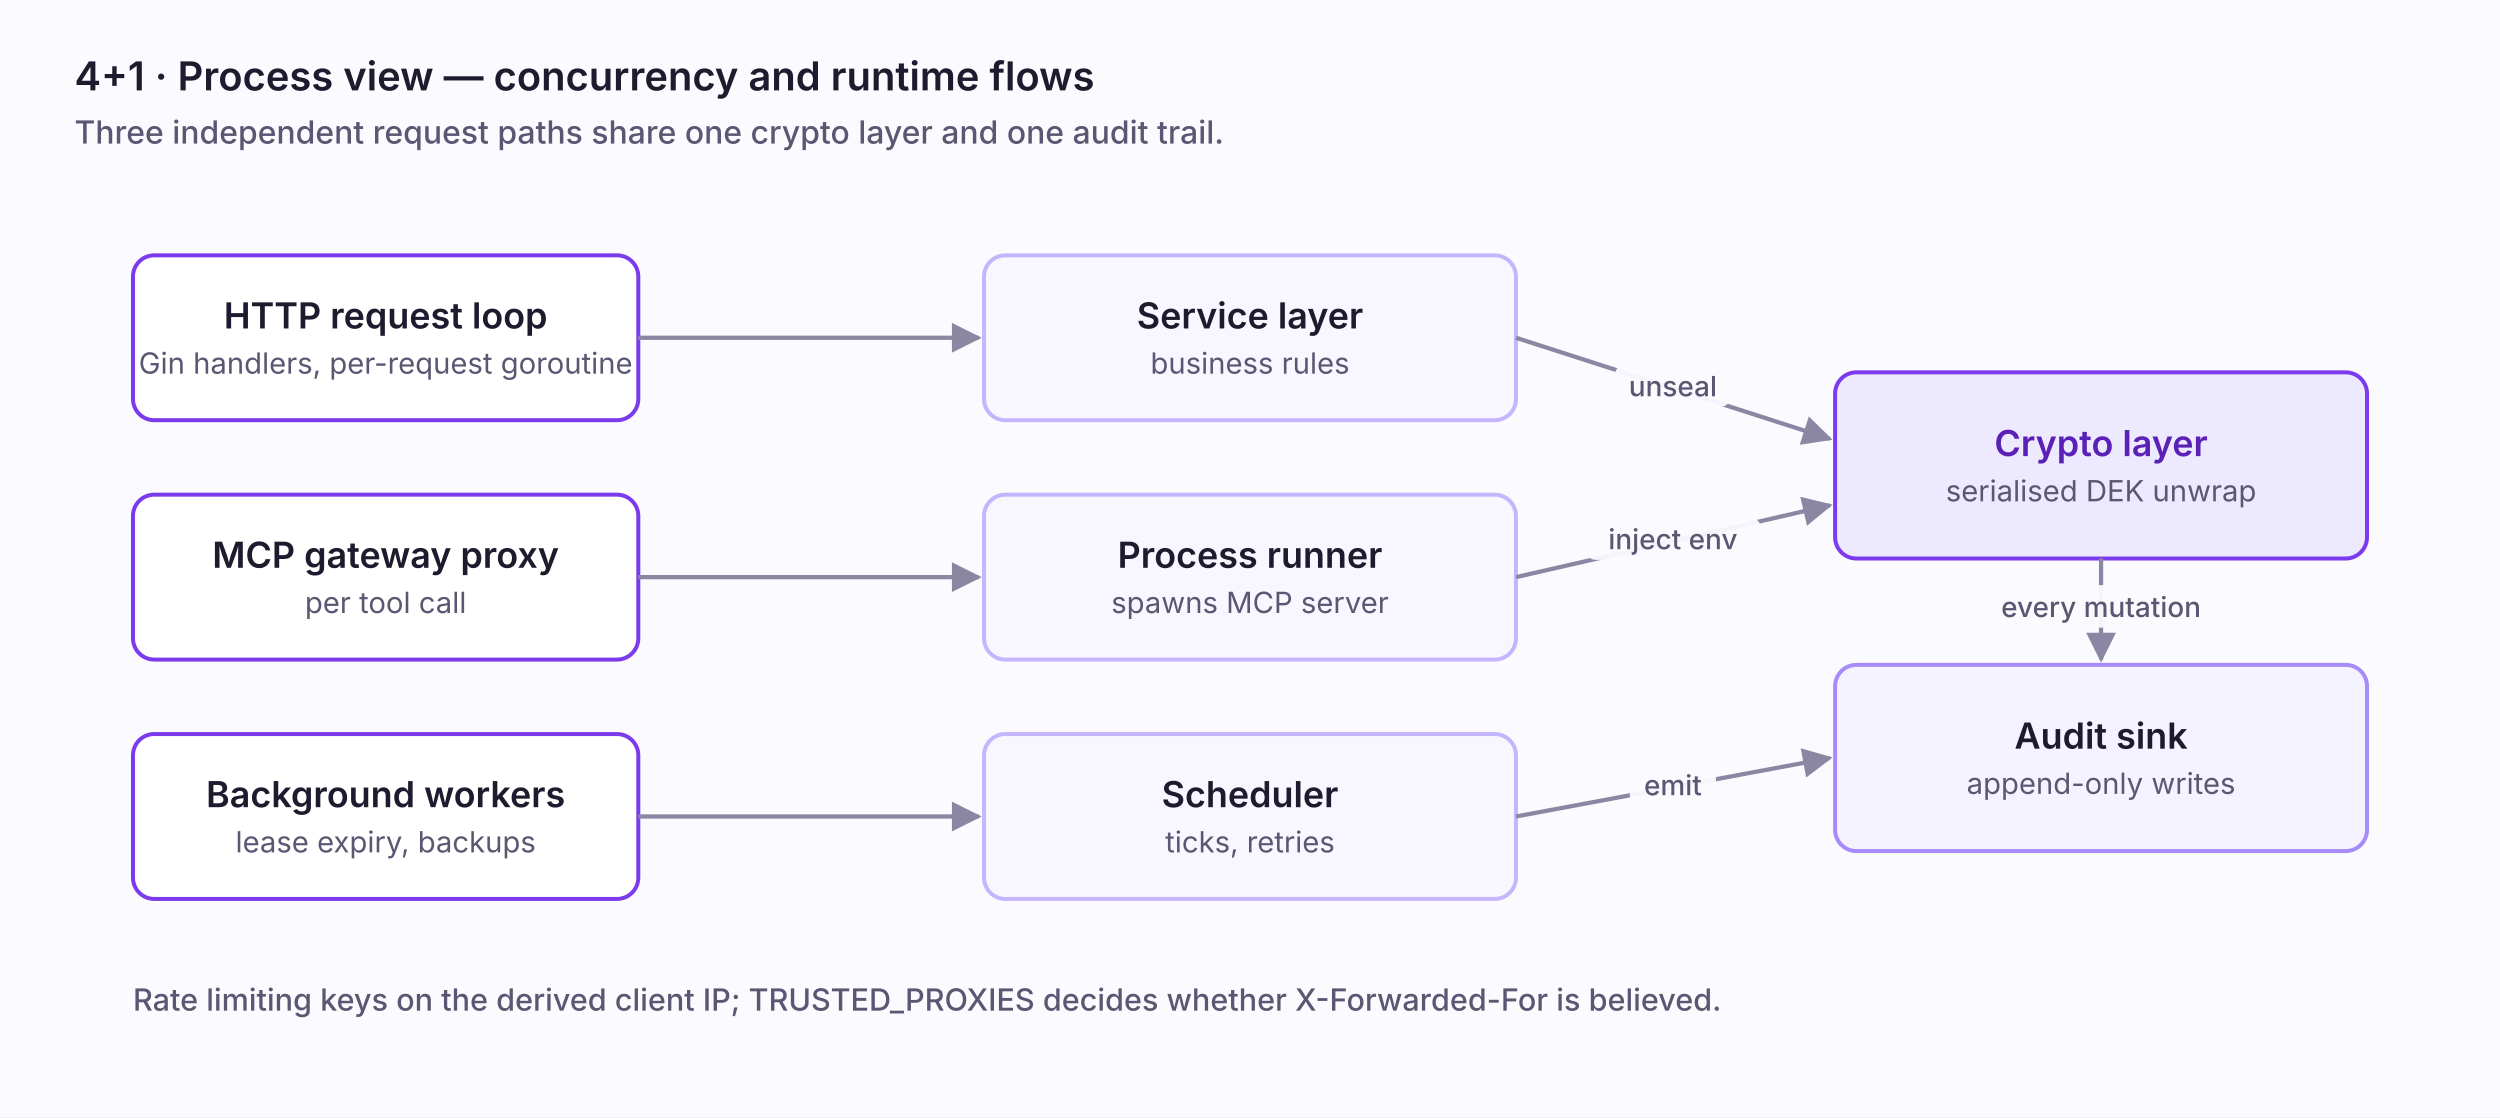
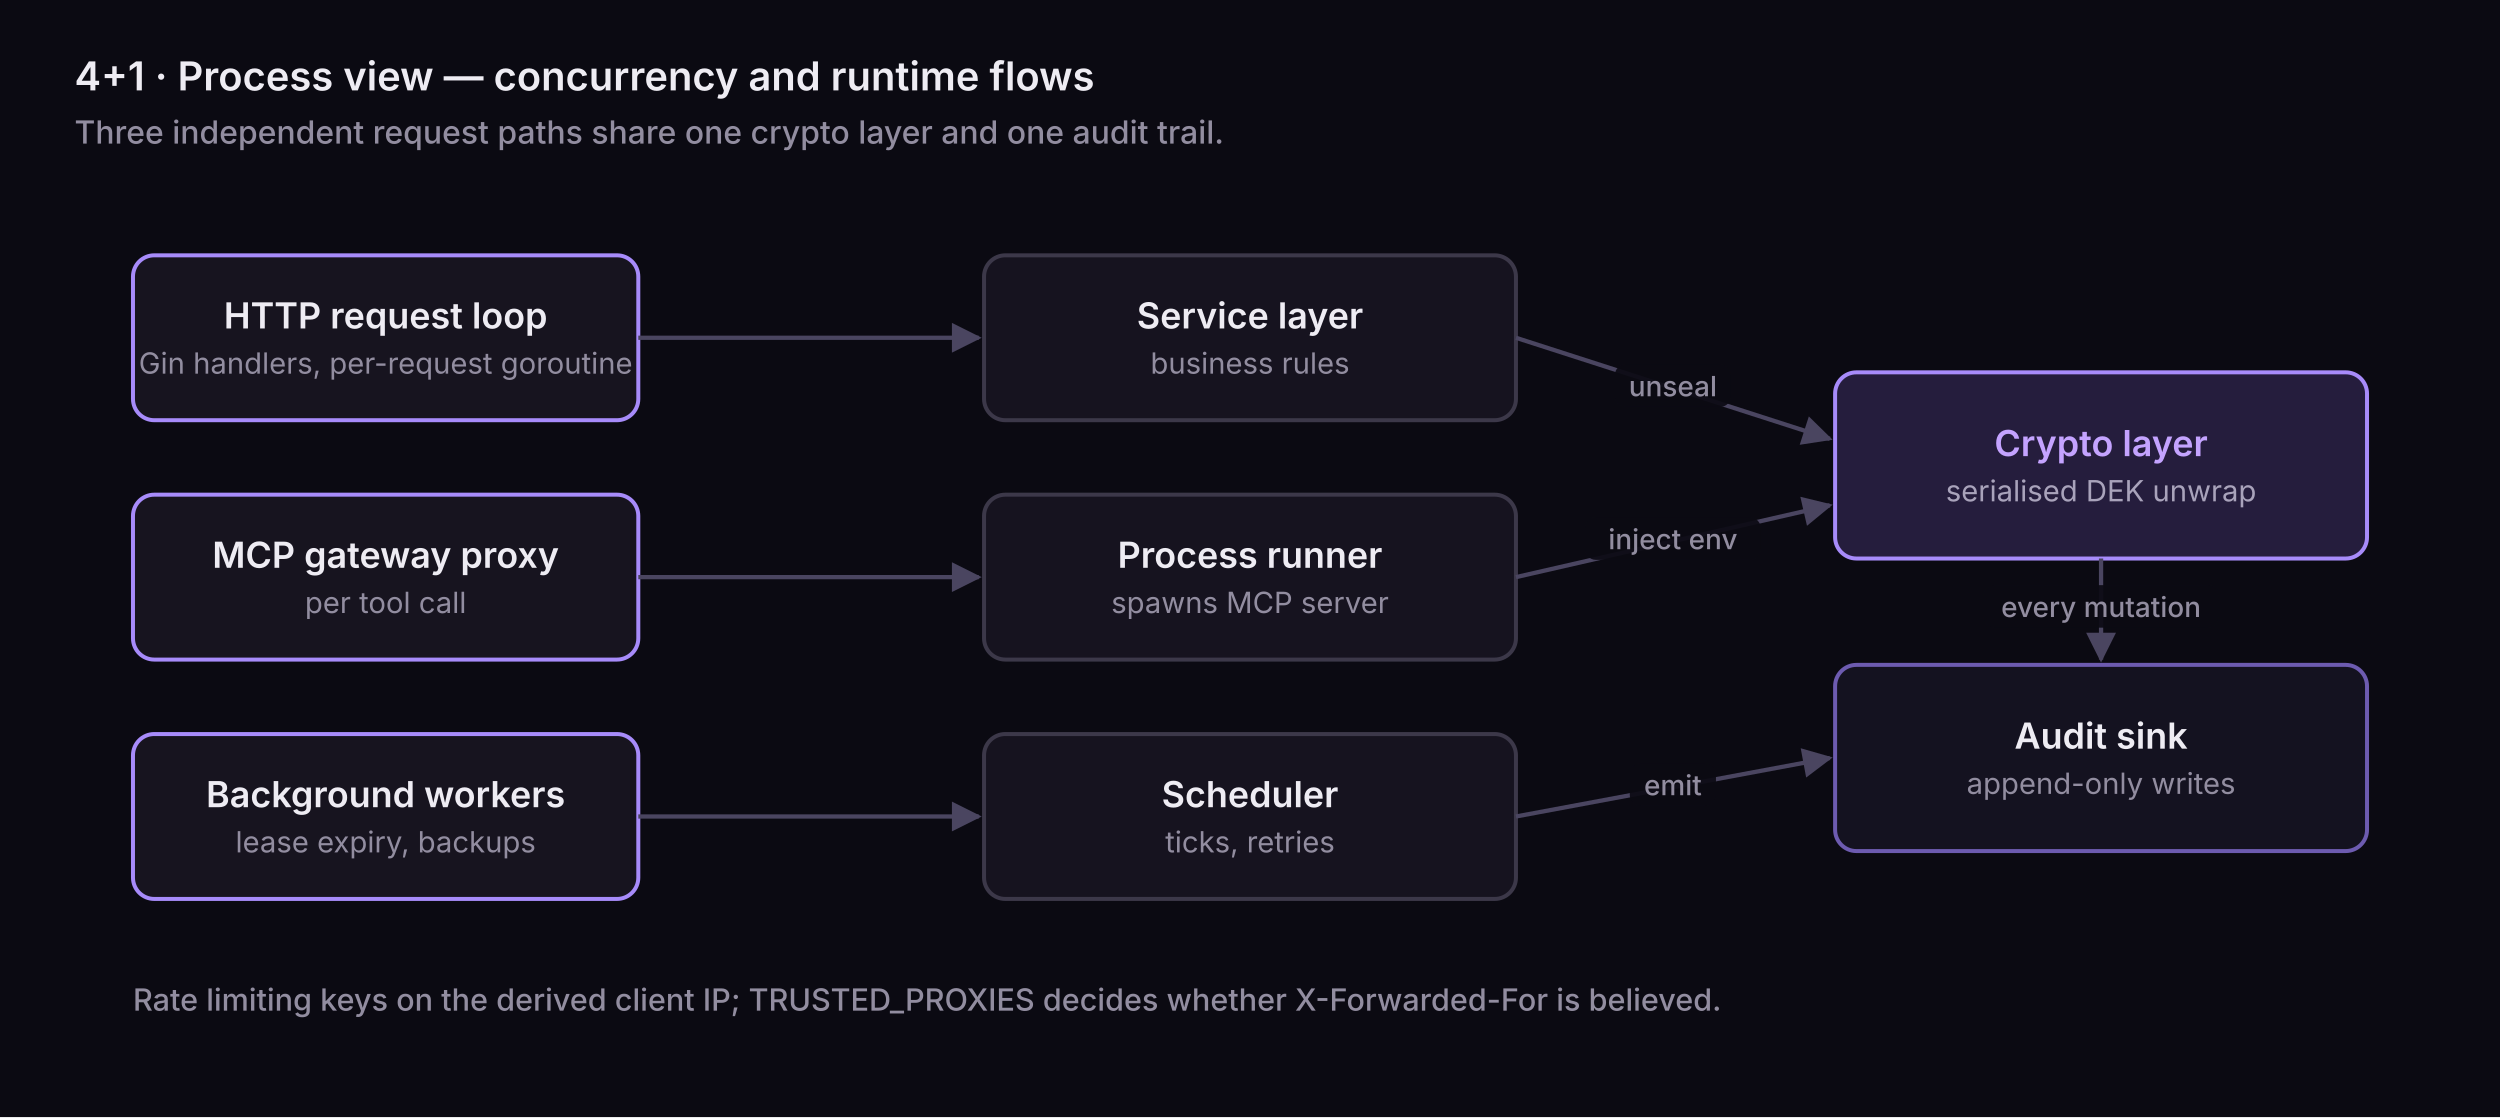
<svg xmlns="http://www.w3.org/2000/svg" width="940" height="420" viewBox="0 0 940 420" role="img" aria-label="KeepSave — 4+1 Process view">
  <defs>
    <marker id="a" viewBox="0 0 10 10" refX="9" refY="5" markerWidth="7" markerHeight="7" orient="auto-start-reverse">
-       <path d="M0 0 L10 5 L0 10 z" fill="#8b87a3" />
+       <path d="M0 0 L10 5 L0 10 z" fill="#4a4560" />
    </marker>
  </defs>
-   <rect width="940" height="420" fill="#fbfaff" />
-   <text x="28" y="34" font-family="Geist, Inter, ui-sans-serif, system-ui, sans-serif" font-size="15" font-weight="600" fill="#1e1b2e" text-anchor="start">4+1 · Process view — concurrency and runtime flows</text>
-   <text x="28" y="54" font-family="Geist, Inter, ui-sans-serif, system-ui, sans-serif" font-size="12" font-weight="500" fill="#5b5772" text-anchor="start">Three independent request paths share one crypto layer and one audit trail.</text>
-   <rect x="50" y="96" width="190" height="62" rx="8" fill="#ffffff" stroke="#7c3aed" stroke-width="1.5" />
-   <text x="145.0" y="123.5" font-family="Geist, Inter, ui-sans-serif, system-ui, sans-serif" font-size="13.5" font-weight="600" fill="#1e1b2e" text-anchor="middle">HTTP request loop</text>
-   <text x="145.0" y="140.5" font-family="Geist, Inter, ui-sans-serif, system-ui, sans-serif" font-size="11" font-weight="400" fill="#5b5772" text-anchor="middle">Gin handlers, per-request goroutine</text>
-   <rect x="50" y="186" width="190" height="62" rx="8" fill="#ffffff" stroke="#7c3aed" stroke-width="1.5" />
-   <text x="145.0" y="213.5" font-family="Geist, Inter, ui-sans-serif, system-ui, sans-serif" font-size="13.5" font-weight="600" fill="#1e1b2e" text-anchor="middle">MCP gateway proxy</text>
-   <text x="145.0" y="230.5" font-family="Geist, Inter, ui-sans-serif, system-ui, sans-serif" font-size="11" font-weight="400" fill="#5b5772" text-anchor="middle">per tool call</text>
-   <rect x="50" y="276" width="190" height="62" rx="8" fill="#ffffff" stroke="#7c3aed" stroke-width="1.5" />
-   <text x="145.0" y="303.5" font-family="Geist, Inter, ui-sans-serif, system-ui, sans-serif" font-size="13.5" font-weight="600" fill="#1e1b2e" text-anchor="middle">Background workers</text>
-   <text x="145.0" y="320.5" font-family="Geist, Inter, ui-sans-serif, system-ui, sans-serif" font-size="11" font-weight="400" fill="#5b5772" text-anchor="middle">lease expiry, backups</text>
-   <rect x="370" y="96" width="200" height="62" rx="8" fill="#f8f7ff" stroke="#c4b5fd" stroke-width="1.5" />
-   <text x="470.0" y="123.5" font-family="Geist, Inter, ui-sans-serif, system-ui, sans-serif" font-size="13.5" font-weight="600" fill="#1e1b2e" text-anchor="middle">Service layer</text>
-   <text x="470.0" y="140.5" font-family="Geist, Inter, ui-sans-serif, system-ui, sans-serif" font-size="11" font-weight="400" fill="#5b5772" text-anchor="middle">business rules</text>
-   <rect x="370" y="186" width="200" height="62" rx="8" fill="#f8f7ff" stroke="#c4b5fd" stroke-width="1.5" />
-   <text x="470.0" y="213.5" font-family="Geist, Inter, ui-sans-serif, system-ui, sans-serif" font-size="13.5" font-weight="600" fill="#1e1b2e" text-anchor="middle">Process runner</text>
-   <text x="470.0" y="230.5" font-family="Geist, Inter, ui-sans-serif, system-ui, sans-serif" font-size="11" font-weight="400" fill="#5b5772" text-anchor="middle">spawns MCP server</text>
-   <rect x="370" y="276" width="200" height="62" rx="8" fill="#f8f7ff" stroke="#c4b5fd" stroke-width="1.5" />
-   <text x="470.0" y="303.5" font-family="Geist, Inter, ui-sans-serif, system-ui, sans-serif" font-size="13.5" font-weight="600" fill="#1e1b2e" text-anchor="middle">Scheduler</text>
-   <text x="470.0" y="320.5" font-family="Geist, Inter, ui-sans-serif, system-ui, sans-serif" font-size="11" font-weight="400" fill="#5b5772" text-anchor="middle">ticks, retries</text>
-   <rect x="690" y="140" width="200" height="70" rx="8" fill="#ede9fe" stroke="#7c3aed" stroke-width="1.5" />
-   <text x="790.0" y="171.5" font-family="Geist, Inter, ui-sans-serif, system-ui, sans-serif" font-size="13.5" font-weight="600" fill="#5b21b6" text-anchor="middle">Crypto layer</text>
-   <text x="790.0" y="188.5" font-family="Geist, Inter, ui-sans-serif, system-ui, sans-serif" font-size="11" font-weight="400" fill="#5b5772" text-anchor="middle">serialised DEK unwrap</text>
-   <rect x="690" y="250" width="200" height="70" rx="8" fill="#f5f3ff" stroke="#a78bfa" stroke-width="1.5" />
-   <text x="790.0" y="281.5" font-family="Geist, Inter, ui-sans-serif, system-ui, sans-serif" font-size="13.5" font-weight="600" fill="#1e1b2e" text-anchor="middle">Audit sink</text>
-   <text x="790.0" y="298.5" font-family="Geist, Inter, ui-sans-serif, system-ui, sans-serif" font-size="11" font-weight="400" fill="#5b5772" text-anchor="middle">append-only writes</text>
-   <path d="M240 127 L368 127" fill="none" stroke="#8b87a3" stroke-width="1.6" marker-end="url(#a)" />
-   <path d="M240 217 L368 217" fill="none" stroke="#8b87a3" stroke-width="1.6" marker-end="url(#a)" />
-   <path d="M240 307 L368 307" fill="none" stroke="#8b87a3" stroke-width="1.6" marker-end="url(#a)" />
-   <path d="M570 127 L688 165" fill="none" stroke="#8b87a3" stroke-width="1.6" marker-end="url(#a)" />
-   <rect x="607.2" y="137.0" width="43.6" height="16" rx="4" fill="#fbfaff" opacity="0.95" />
-   <text x="629.0" y="149.0" font-family="Geist, Inter, ui-sans-serif, system-ui, sans-serif" font-size="10.5" font-weight="500" fill="#5b5772" text-anchor="middle">unseal</text>
-   <path d="M570 217 L688 190" fill="none" stroke="#8b87a3" stroke-width="1.6" marker-end="url(#a)" />
-   <rect x="596.0" y="194.5" width="66.0" height="16" rx="4" fill="#fbfaff" opacity="0.95" />
-   <text x="629.0" y="206.5" font-family="Geist, Inter, ui-sans-serif, system-ui, sans-serif" font-size="10.5" font-weight="500" fill="#5b5772" text-anchor="middle">inject env</text>
-   <path d="M570 307 L688 285" fill="none" stroke="#8b87a3" stroke-width="1.6" marker-end="url(#a)" />
-   <rect x="612.8" y="287.0" width="32.4" height="16" rx="4" fill="#fbfaff" opacity="0.95" />
-   <text x="629.0" y="299.0" font-family="Geist, Inter, ui-sans-serif, system-ui, sans-serif" font-size="10.5" font-weight="500" fill="#5b5772" text-anchor="middle">emit</text>
-   <path d="M790 210 L790 248" fill="none" stroke="#8b87a3" stroke-width="1.6" marker-end="url(#a)" />
-   <rect x="745.8" y="220.0" width="88.4" height="16" rx="4" fill="#fbfaff" opacity="0.95" />
-   <text x="790.0" y="232.0" font-family="Geist, Inter, ui-sans-serif, system-ui, sans-serif" font-size="10.5" font-weight="500" fill="#5b5772" text-anchor="middle">every mutation</text>
-   <text x="50" y="380" font-family="Geist, Inter, ui-sans-serif, system-ui, sans-serif" font-size="11.5" font-weight="500" fill="#5b5772" text-anchor="start">Rate limiting keys on the derived client IP; TRUSTED_PROXIES decides whether X-Forwarded-For is believed.</text>
+   <rect width="940" height="420" fill="#0b0a12" />
+   <text x="28" y="34" font-family="Geist, Inter, ui-sans-serif, system-ui, sans-serif" font-size="15" font-weight="600" fill="#eeecf3" text-anchor="start">4+1 · Process view — concurrency and runtime flows</text>
+   <text x="28" y="54" font-family="Geist, Inter, ui-sans-serif, system-ui, sans-serif" font-size="12" font-weight="500" fill="#928da0" text-anchor="start">Three independent request paths share one crypto layer and one audit trail.</text>
+   <rect x="50" y="96" width="190" height="62" rx="8" fill="#17141f" stroke="#a78bfa" stroke-width="1.5" />
+   <text x="145.0" y="123.5" font-family="Geist, Inter, ui-sans-serif, system-ui, sans-serif" font-size="13.5" font-weight="600" fill="#eeecf3" text-anchor="middle">HTTP request loop</text>
+   <text x="145.0" y="140.5" font-family="Geist, Inter, ui-sans-serif, system-ui, sans-serif" font-size="11" font-weight="400" fill="#928da0" text-anchor="middle">Gin handlers, per-request goroutine</text>
+   <rect x="50" y="186" width="190" height="62" rx="8" fill="#17141f" stroke="#a78bfa" stroke-width="1.5" />
+   <text x="145.0" y="213.5" font-family="Geist, Inter, ui-sans-serif, system-ui, sans-serif" font-size="13.5" font-weight="600" fill="#eeecf3" text-anchor="middle">MCP gateway proxy</text>
+   <text x="145.0" y="230.5" font-family="Geist, Inter, ui-sans-serif, system-ui, sans-serif" font-size="11" font-weight="400" fill="#928da0" text-anchor="middle">per tool call</text>
+   <rect x="50" y="276" width="190" height="62" rx="8" fill="#17141f" stroke="#a78bfa" stroke-width="1.5" />
+   <text x="145.0" y="303.5" font-family="Geist, Inter, ui-sans-serif, system-ui, sans-serif" font-size="13.5" font-weight="600" fill="#eeecf3" text-anchor="middle">Background workers</text>
+   <text x="145.0" y="320.5" font-family="Geist, Inter, ui-sans-serif, system-ui, sans-serif" font-size="11" font-weight="400" fill="#928da0" text-anchor="middle">lease expiry, backups</text>
+   <rect x="370" y="96" width="200" height="62" rx="8" fill="#16131f" stroke="#3c3849" stroke-width="1.5" />
+   <text x="470.0" y="123.5" font-family="Geist, Inter, ui-sans-serif, system-ui, sans-serif" font-size="13.5" font-weight="600" fill="#eeecf3" text-anchor="middle">Service layer</text>
+   <text x="470.0" y="140.5" font-family="Geist, Inter, ui-sans-serif, system-ui, sans-serif" font-size="11" font-weight="400" fill="#928da0" text-anchor="middle">business rules</text>
+   <rect x="370" y="186" width="200" height="62" rx="8" fill="#16131f" stroke="#3c3849" stroke-width="1.5" />
+   <text x="470.0" y="213.5" font-family="Geist, Inter, ui-sans-serif, system-ui, sans-serif" font-size="13.5" font-weight="600" fill="#eeecf3" text-anchor="middle">Process runner</text>
+   <text x="470.0" y="230.5" font-family="Geist, Inter, ui-sans-serif, system-ui, sans-serif" font-size="11" font-weight="400" fill="#928da0" text-anchor="middle">spawns MCP server</text>
+   <rect x="370" y="276" width="200" height="62" rx="8" fill="#16131f" stroke="#3c3849" stroke-width="1.5" />
+   <text x="470.0" y="303.5" font-family="Geist, Inter, ui-sans-serif, system-ui, sans-serif" font-size="13.5" font-weight="600" fill="#eeecf3" text-anchor="middle">Scheduler</text>
+   <text x="470.0" y="320.5" font-family="Geist, Inter, ui-sans-serif, system-ui, sans-serif" font-size="11" font-weight="400" fill="#928da0" text-anchor="middle">ticks, retries</text>
+   <rect x="690" y="140" width="200" height="70" rx="8" fill="#251d3d" stroke="#a78bfa" stroke-width="1.5" />
+   <text x="790.0" y="171.5" font-family="Geist, Inter, ui-sans-serif, system-ui, sans-serif" font-size="13.5" font-weight="600" fill="#c4a3ff" text-anchor="middle">Crypto layer</text>
+   <text x="790.0" y="188.5" font-family="Geist, Inter, ui-sans-serif, system-ui, sans-serif" font-size="11" font-weight="400" fill="#a9a3bb" text-anchor="middle">serialised DEK unwrap</text>
+   <rect x="690" y="250" width="200" height="70" rx="8" fill="#141220" stroke="#6d5bb0" stroke-width="1.5" />
+   <text x="790.0" y="281.5" font-family="Geist, Inter, ui-sans-serif, system-ui, sans-serif" font-size="13.5" font-weight="600" fill="#eeecf3" text-anchor="middle">Audit sink</text>
+   <text x="790.0" y="298.5" font-family="Geist, Inter, ui-sans-serif, system-ui, sans-serif" font-size="11" font-weight="400" fill="#928da0" text-anchor="middle">append-only writes</text>
+   <path d="M240 127 L368 127" fill="none" stroke="#4a4560" stroke-width="1.6" marker-end="url(#a)" />
+   <path d="M240 217 L368 217" fill="none" stroke="#4a4560" stroke-width="1.6" marker-end="url(#a)" />
+   <path d="M240 307 L368 307" fill="none" stroke="#4a4560" stroke-width="1.6" marker-end="url(#a)" />
+   <path d="M570 127 L688 165" fill="none" stroke="#4a4560" stroke-width="1.6" marker-end="url(#a)" />
+   <rect x="607.2" y="137.0" width="43.6" height="16" rx="4" fill="#0b0a12" opacity="0.92" />
+   <text x="629.0" y="149.0" font-family="Geist, Inter, ui-sans-serif, system-ui, sans-serif" font-size="10.5" font-weight="500" fill="#928da0" text-anchor="middle">unseal</text>
+   <path d="M570 217 L688 190" fill="none" stroke="#4a4560" stroke-width="1.6" marker-end="url(#a)" />
+   <rect x="596.0" y="194.5" width="66.0" height="16" rx="4" fill="#0b0a12" opacity="0.92" />
+   <text x="629.0" y="206.5" font-family="Geist, Inter, ui-sans-serif, system-ui, sans-serif" font-size="10.5" font-weight="500" fill="#928da0" text-anchor="middle">inject env</text>
+   <path d="M570 307 L688 285" fill="none" stroke="#4a4560" stroke-width="1.6" marker-end="url(#a)" />
+   <rect x="612.8" y="287.0" width="32.4" height="16" rx="4" fill="#0b0a12" opacity="0.92" />
+   <text x="629.0" y="299.0" font-family="Geist, Inter, ui-sans-serif, system-ui, sans-serif" font-size="10.5" font-weight="500" fill="#928da0" text-anchor="middle">emit</text>
+   <path d="M790 210 L790 248" fill="none" stroke="#4a4560" stroke-width="1.6" marker-end="url(#a)" />
+   <rect x="745.8" y="220.0" width="88.4" height="16" rx="4" fill="#0b0a12" opacity="0.92" />
+   <text x="790.0" y="232.0" font-family="Geist, Inter, ui-sans-serif, system-ui, sans-serif" font-size="10.5" font-weight="500" fill="#928da0" text-anchor="middle">every mutation</text>
+   <text x="50" y="380" font-family="Geist, Inter, ui-sans-serif, system-ui, sans-serif" font-size="11.5" font-weight="500" fill="#928da0" text-anchor="start">Rate limiting keys on the derived client IP; TRUSTED_PROXIES decides whether X-Forwarded-For is believed.</text>
</svg>
